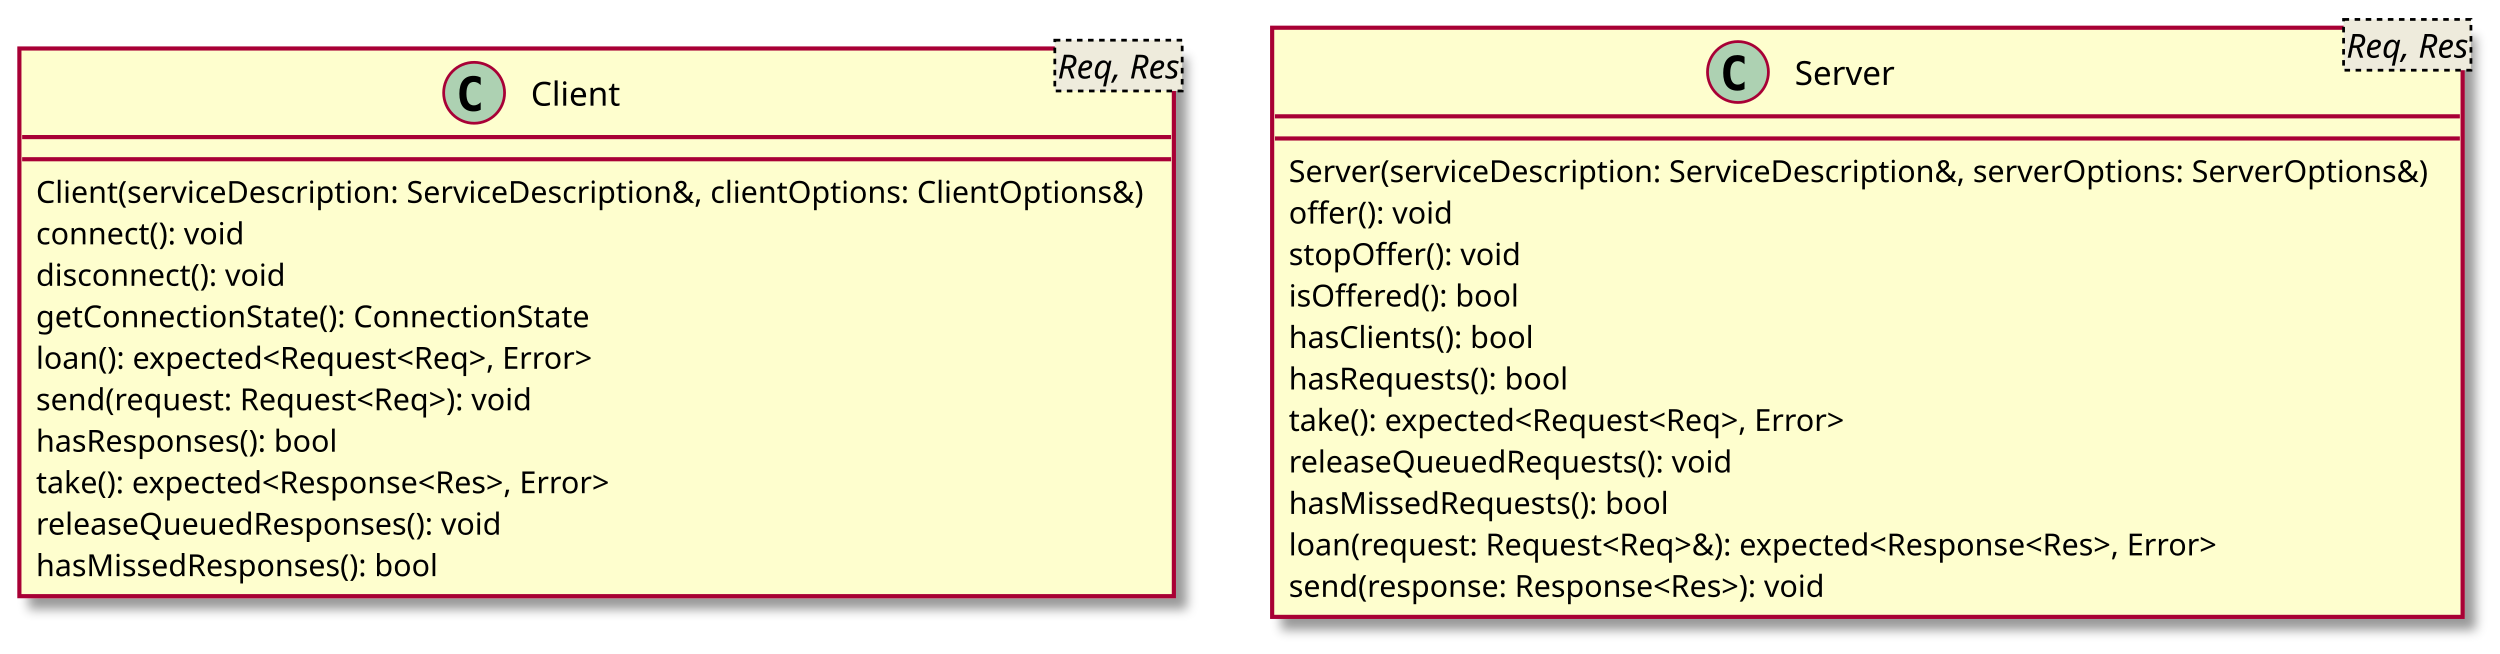
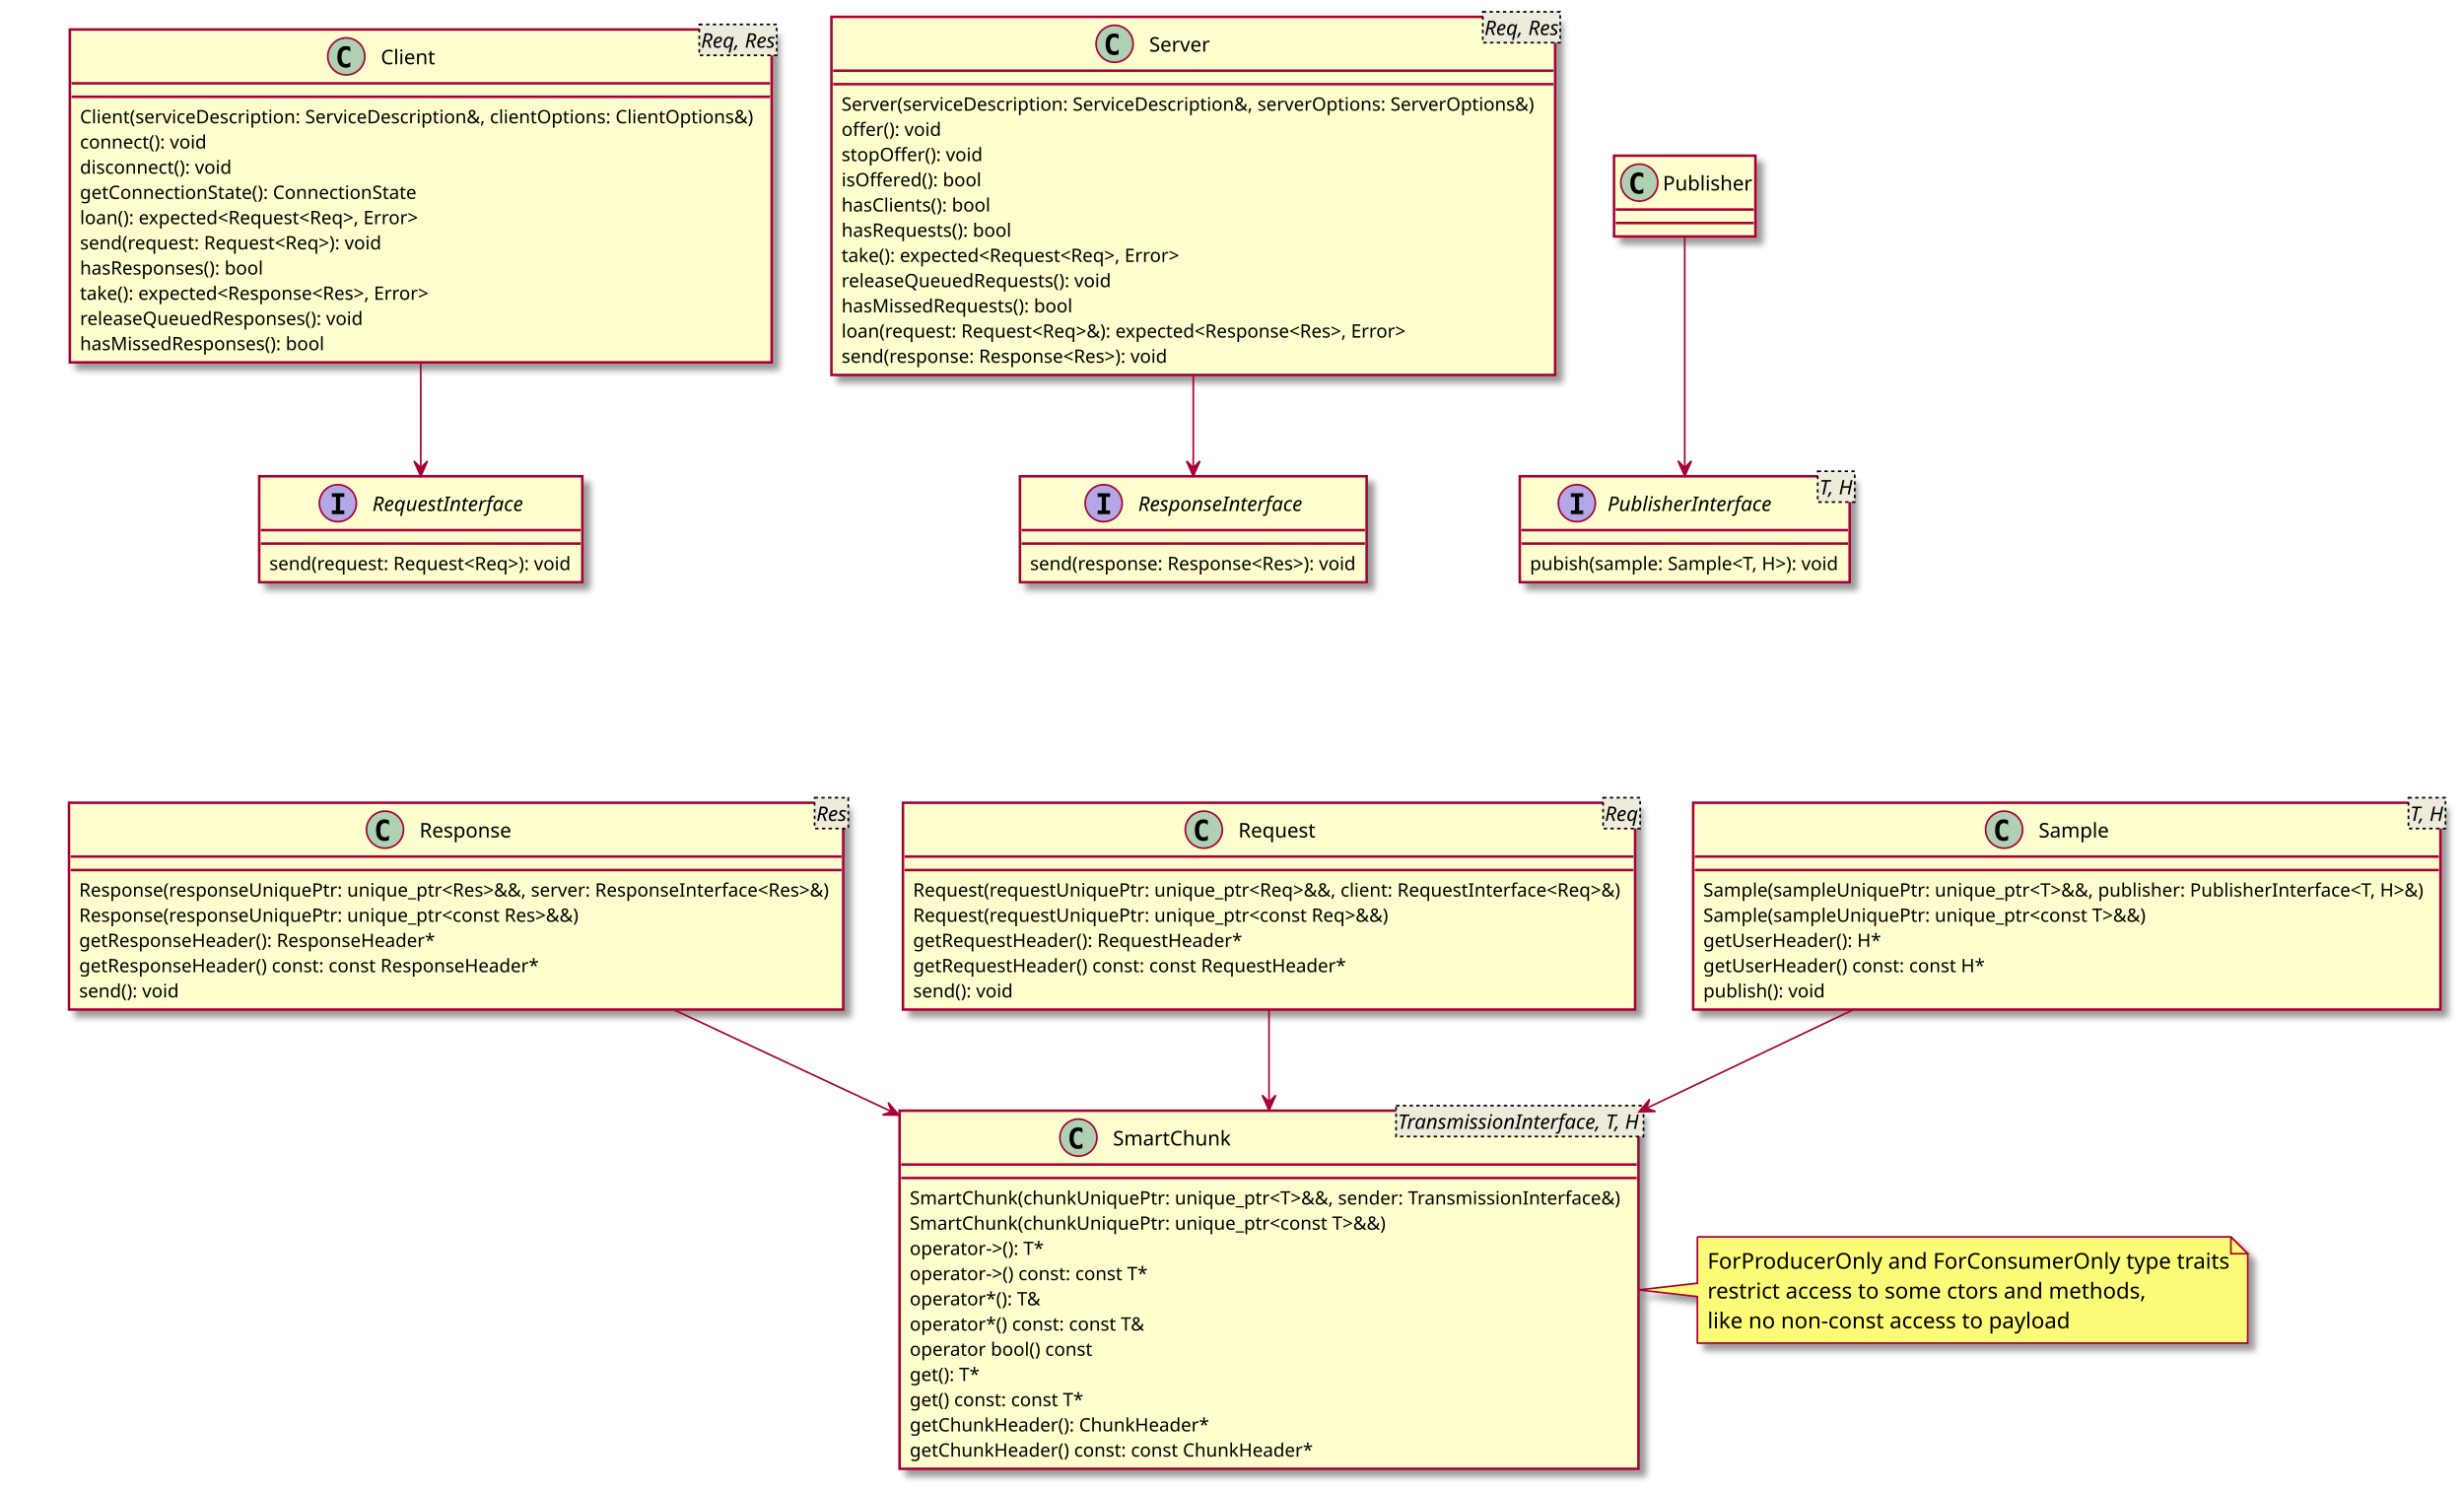
- <svg xmlns="http://www.w3.org/2000/svg" contentScriptType="application/ecmascript" contentStyleType="text/css" height="236px" preserveAspectRatio="none" style="width:903px;height:236px;background:#EEEBDC;" version="1.1" viewBox="0 0 903 236" width="903px" zoomAndPan="magnify">
+ <svg xmlns="http://www.w3.org/2000/svg" contentScriptType="application/ecmascript" contentStyleType="text/css" height="886px" preserveAspectRatio="none" style="width:1464px;height:886px;background:#EEEBDC;" version="1.1" viewBox="0 0 1464 886" width="1464px" zoomAndPan="magnify">
  <defs>
-     <filter height="300%" id="f1nypxbwztkzif" width="300%" x="-1" y="-1">
+     <filter height="300%" id="f1ps543p94vi9x" width="300%" x="-1" y="-1">
      <feGaussianBlur result="blurOut" stdDeviation="2.0" />
      <feColorMatrix in="blurOut" result="blurOut2" type="matrix" values="0 0 0 0 0 0 0 0 0 0 0 0 0 0 0 0 0 0 .4 0" />
      <feOffset dx="4.0" dy="4.0" in="blurOut2" result="blurOut3" />
      <feBlend in="SourceGraphic" in2="blurOut3" mode="normal" />
    </filter>
  </defs>
  <g>
-     <rect codeLine="3" fill="#FEFECE" filter="url(#f1nypxbwztkzif)" height="197.819" id="Client" style="stroke:#A80036;stroke-width:1.5;" width="417" x="7" y="17.516" />
-     <ellipse cx="171.25" cy="33.516" fill="#ADD1B2" rx="11" ry="11" style="stroke:#A80036;stroke-width:1.0;" />
-     <path d="M171.047,40.25 Q168.562,40.25 167.234,38.61 Q165.922,36.938 165.922,33.828 Q165.922,30.703 167.234,29.047 Q168.562,27.391 171.047,27.391 Q171.766,27.391 172.422,27.547 Q173.062,27.703 173.625,28 L173.625,30.719 Q173.266,30.375 172.969,30.188 Q172.672,29.985 172.406,29.86 Q172.094,29.719 171.781,29.657 Q171.484,29.594 171.172,29.594 Q169.844,29.594 169.156,30.657 Q168.469,31.75 168.469,33.828 Q168.469,35.922 169.156,36.985 Q169.844,38.063 171.172,38.063 Q171.812,38.063 172.406,37.782 Q172.703,37.657 172.984,37.469 Q173.281,37.266 173.625,36.938 L173.625,39.657 Q173.047,39.953 172.406,40.11 Q171.781,40.25 171.047,40.25 Z " fill="#000000" />
-     <text fill="#000000" font-family="sans-serif" font-size="12" lengthAdjust="spacing" textLength="32" x="191.75" y="38.172">Client</text>
-     <rect fill="#EEEBDC" height="18.344" style="stroke:#000000;stroke-width:1.0;stroke-dasharray:2.0,2.0;" width="46" x="381" y="14.516" />
-     <text fill="#000000" font-family="sans-serif" font-size="12" font-style="italic" lengthAdjust="spacing" textLength="44" x="382" y="28.344">Req, Res</text>
-     <line style="stroke:#A80036;stroke-width:1.5;" x1="8" x2="423" y1="49.516" y2="49.516" />
-     <line style="stroke:#A80036;stroke-width:1.5;" x1="8" x2="423" y1="57.516" y2="57.516" />
-     <text fill="#000000" font-family="sans-serif" font-size="11" lengthAdjust="spacing" textLength="405" x="13" y="73.275">Client(serviceDescription: ServiceDescription&amp;, clientOptions: ClientOptions&amp;)</text>
-     <text fill="#000000" font-family="sans-serif" font-size="11" lengthAdjust="spacing" textLength="76" x="13" y="88.257">connect(): void</text>
-     <text fill="#000000" font-family="sans-serif" font-size="11" lengthAdjust="spacing" textLength="91" x="13" y="103.239">disconnect(): void</text>
-     <text fill="#000000" font-family="sans-serif" font-size="11" lengthAdjust="spacing" textLength="201" x="13" y="118.221">getConnectionState(): ConnectionState</text>
-     <text fill="#000000" font-family="sans-serif" font-size="11" lengthAdjust="spacing" textLength="202" x="13" y="133.202">loan(): expected&lt;Request&lt;Req&gt;, Error&gt;</text>
-     <text fill="#000000" font-family="sans-serif" font-size="11" lengthAdjust="spacing" textLength="180" x="13" y="148.184">send(request: Request&lt;Req&gt;): void</text>
-     <text fill="#000000" font-family="sans-serif" font-size="11" lengthAdjust="spacing" textLength="109" x="13" y="163.166">hasResponses(): bool</text>
-     <text fill="#000000" font-family="sans-serif" font-size="11" lengthAdjust="spacing" textLength="207" x="13" y="178.148">take(): expected&lt;Response&lt;Res&gt;, Error&gt;</text>
-     <text fill="#000000" font-family="sans-serif" font-size="11" lengthAdjust="spacing" textLength="169" x="13" y="193.13">releaseQueuedResponses(): void</text>
-     <text fill="#000000" font-family="sans-serif" font-size="11" lengthAdjust="spacing" textLength="145" x="13" y="208.112">hasMissedResponses(): bool</text>
-     <rect codeLine="16" fill="#FEFECE" filter="url(#f1nypxbwztkzif)" height="212.801" id="Server" style="stroke:#A80036;stroke-width:1.5;" width="430" x="459.5" y="10.016" />
-     <ellipse cx="627.75" cy="26.016" fill="#ADD1B2" rx="11" ry="11" style="stroke:#A80036;stroke-width:1.0;" />
-     <path d="M627.547,32.75 Q625.062,32.75 623.734,31.11 Q622.422,29.438 622.422,26.328 Q622.422,23.203 623.734,21.547 Q625.062,19.891 627.547,19.891 Q628.266,19.891 628.922,20.047 Q629.562,20.203 630.125,20.5 L630.125,23.219 Q629.766,22.875 629.469,22.688 Q629.172,22.485 628.906,22.36 Q628.594,22.219 628.281,22.157 Q627.984,22.094 627.672,22.094 Q626.344,22.094 625.656,23.157 Q624.969,24.25 624.969,26.328 Q624.969,28.422 625.656,29.485 Q626.344,30.563 627.672,30.563 Q628.312,30.563 628.906,30.282 Q629.203,30.157 629.484,29.969 Q629.781,29.766 630.125,29.438 L630.125,32.157 Q629.547,32.453 628.906,32.61 Q628.281,32.75 627.547,32.75 Z " fill="#000000" />
-     <text fill="#000000" font-family="sans-serif" font-size="12" lengthAdjust="spacing" textLength="37" x="648.25" y="30.672">Server</text>
-     <rect fill="#EEEBDC" height="18.344" style="stroke:#000000;stroke-width:1.0;stroke-dasharray:2.0,2.0;" width="46" x="846.5" y="7.016" />
-     <text fill="#000000" font-family="sans-serif" font-size="12" font-style="italic" lengthAdjust="spacing" textLength="44" x="847.5" y="20.844">Req, Res</text>
-     <line style="stroke:#A80036;stroke-width:1.5;" x1="460.5" x2="888.5" y1="42.016" y2="42.016" />
-     <line style="stroke:#A80036;stroke-width:1.5;" x1="460.5" x2="888.5" y1="50.016" y2="50.016" />
-     <text fill="#000000" font-family="sans-serif" font-size="11" lengthAdjust="spacing" textLength="418" x="465.5" y="65.775">Server(serviceDescription: ServiceDescription&amp;, serverOptions: ServerOptions&amp;)</text>
-     <text fill="#000000" font-family="sans-serif" font-size="11" lengthAdjust="spacing" textLength="61" x="465.5" y="80.757">offer(): void</text>
-     <text fill="#000000" font-family="sans-serif" font-size="11" lengthAdjust="spacing" textLength="86" x="465.5" y="95.739">stopOffer(): void</text>
-     <text fill="#000000" font-family="sans-serif" font-size="11" lengthAdjust="spacing" textLength="85" x="465.5" y="110.721">isOffered(): bool</text>
-     <text fill="#000000" font-family="sans-serif" font-size="11" lengthAdjust="spacing" textLength="89" x="465.5" y="125.703">hasClients(): bool</text>
-     <text fill="#000000" font-family="sans-serif" font-size="11" lengthAdjust="spacing" textLength="101" x="465.5" y="140.684">hasRequests(): bool</text>
-     <text fill="#000000" font-family="sans-serif" font-size="11" lengthAdjust="spacing" textLength="201" x="465.5" y="155.666">take(): expected&lt;Request&lt;Req&gt;, Error&gt;</text>
-     <text fill="#000000" font-family="sans-serif" font-size="11" lengthAdjust="spacing" textLength="161" x="465.5" y="170.648">releaseQueuedRequests(): void</text>
-     <text fill="#000000" font-family="sans-serif" font-size="11" lengthAdjust="spacing" textLength="137" x="465.5" y="185.63">hasMissedRequests(): bool</text>
-     <text fill="#000000" font-family="sans-serif" font-size="11" lengthAdjust="spacing" textLength="336" x="465.5" y="200.612">loan(request: Request&lt;Req&gt;&amp;): expected&lt;Response&lt;Res&gt;, Error&gt;</text>
-     <text fill="#000000" font-family="sans-serif" font-size="11" lengthAdjust="spacing" textLength="194" x="465.5" y="215.594">send(response: Response&lt;Res&gt;): void</text>
+     <rect codeLine="4" fill="#FEFECE" filter="url(#f1ps543p94vi9x)" height="197.819" id="Client" style="stroke:#A80036;stroke-width:1.5;" width="417" x="41.5" y="17.516" />
+     <ellipse cx="205.75" cy="33.516" fill="#ADD1B2" rx="11" ry="11" style="stroke:#A80036;stroke-width:1.0;" />
+     <path d="M205.547,40.25 Q203.062,40.25 201.734,38.61 Q200.422,36.938 200.422,33.828 Q200.422,30.703 201.734,29.047 Q203.062,27.391 205.547,27.391 Q206.266,27.391 206.922,27.547 Q207.562,27.703 208.125,28 L208.125,30.719 Q207.766,30.375 207.469,30.188 Q207.172,29.985 206.906,29.86 Q206.594,29.719 206.281,29.657 Q205.984,29.594 205.672,29.594 Q204.344,29.594 203.656,30.657 Q202.969,31.75 202.969,33.828 Q202.969,35.922 203.656,36.985 Q204.344,38.063 205.672,38.063 Q206.312,38.063 206.906,37.782 Q207.203,37.657 207.484,37.469 Q207.781,37.266 208.125,36.938 L208.125,39.657 Q207.547,39.953 206.906,40.11 Q206.281,40.25 205.547,40.25 Z " fill="#000000" />
+     <text fill="#000000" font-family="sans-serif" font-size="12" lengthAdjust="spacing" textLength="32" x="226.25" y="38.172">Client</text>
+     <rect fill="#EEEBDC" height="18.344" style="stroke:#000000;stroke-width:1.0;stroke-dasharray:2.0,2.0;" width="46" x="415.5" y="14.516" />
+     <text fill="#000000" font-family="sans-serif" font-size="12" font-style="italic" lengthAdjust="spacing" textLength="44" x="416.5" y="28.344">Req, Res</text>
+     <line style="stroke:#A80036;stroke-width:1.5;" x1="42.5" x2="457.5" y1="49.516" y2="49.516" />
+     <line style="stroke:#A80036;stroke-width:1.5;" x1="42.5" x2="457.5" y1="57.516" y2="57.516" />
+     <text fill="#000000" font-family="sans-serif" font-size="11" lengthAdjust="spacing" textLength="405" x="47.5" y="73.275">Client(serviceDescription: ServiceDescription&amp;, clientOptions: ClientOptions&amp;)</text>
+     <text fill="#000000" font-family="sans-serif" font-size="11" lengthAdjust="spacing" textLength="76" x="47.5" y="88.257">connect(): void</text>
+     <text fill="#000000" font-family="sans-serif" font-size="11" lengthAdjust="spacing" textLength="91" x="47.5" y="103.239">disconnect(): void</text>
+     <text fill="#000000" font-family="sans-serif" font-size="11" lengthAdjust="spacing" textLength="201" x="47.5" y="118.221">getConnectionState(): ConnectionState</text>
+     <text fill="#000000" font-family="sans-serif" font-size="11" lengthAdjust="spacing" textLength="202" x="47.5" y="133.202">loan(): expected&lt;Request&lt;Req&gt;, Error&gt;</text>
+     <text fill="#000000" font-family="sans-serif" font-size="11" lengthAdjust="spacing" textLength="180" x="47.5" y="148.184">send(request: Request&lt;Req&gt;): void</text>
+     <text fill="#000000" font-family="sans-serif" font-size="11" lengthAdjust="spacing" textLength="109" x="47.5" y="163.166">hasResponses(): bool</text>
+     <text fill="#000000" font-family="sans-serif" font-size="11" lengthAdjust="spacing" textLength="207" x="47.5" y="178.148">take(): expected&lt;Response&lt;Res&gt;, Error&gt;</text>
+     <text fill="#000000" font-family="sans-serif" font-size="11" lengthAdjust="spacing" textLength="169" x="47.5" y="193.13">releaseQueuedResponses(): void</text>
+     <text fill="#000000" font-family="sans-serif" font-size="11" lengthAdjust="spacing" textLength="145" x="47.5" y="208.112">hasMissedResponses(): bool</text>
+     <rect codeLine="17" fill="#FEFECE" filter="url(#f1ps543p94vi9x)" height="212.801" id="Server" style="stroke:#A80036;stroke-width:1.5;" width="430" x="494" y="10.016" />
+     <ellipse cx="662.25" cy="26.016" fill="#ADD1B2" rx="11" ry="11" style="stroke:#A80036;stroke-width:1.0;" />
+     <path d="M662.047,32.75 Q659.562,32.75 658.234,31.11 Q656.922,29.438 656.922,26.328 Q656.922,23.203 658.234,21.547 Q659.562,19.891 662.047,19.891 Q662.766,19.891 663.422,20.047 Q664.062,20.203 664.625,20.5 L664.625,23.219 Q664.266,22.875 663.969,22.688 Q663.672,22.485 663.406,22.36 Q663.094,22.219 662.781,22.157 Q662.484,22.094 662.172,22.094 Q660.844,22.094 660.156,23.157 Q659.469,24.25 659.469,26.328 Q659.469,28.422 660.156,29.485 Q660.844,30.563 662.172,30.563 Q662.812,30.563 663.406,30.282 Q663.703,30.157 663.984,29.969 Q664.281,29.766 664.625,29.438 L664.625,32.157 Q664.047,32.453 663.406,32.61 Q662.781,32.75 662.047,32.75 Z " fill="#000000" />
+     <text fill="#000000" font-family="sans-serif" font-size="12" lengthAdjust="spacing" textLength="37" x="682.75" y="30.672">Server</text>
+     <rect fill="#EEEBDC" height="18.344" style="stroke:#000000;stroke-width:1.0;stroke-dasharray:2.0,2.0;" width="46" x="881" y="7.016" />
+     <text fill="#000000" font-family="sans-serif" font-size="12" font-style="italic" lengthAdjust="spacing" textLength="44" x="882" y="20.844">Req, Res</text>
+     <line style="stroke:#A80036;stroke-width:1.5;" x1="495" x2="923" y1="42.016" y2="42.016" />
+     <line style="stroke:#A80036;stroke-width:1.5;" x1="495" x2="923" y1="50.016" y2="50.016" />
+     <text fill="#000000" font-family="sans-serif" font-size="11" lengthAdjust="spacing" textLength="418" x="500" y="65.775">Server(serviceDescription: ServiceDescription&amp;, serverOptions: ServerOptions&amp;)</text>
+     <text fill="#000000" font-family="sans-serif" font-size="11" lengthAdjust="spacing" textLength="61" x="500" y="80.757">offer(): void</text>
+     <text fill="#000000" font-family="sans-serif" font-size="11" lengthAdjust="spacing" textLength="86" x="500" y="95.739">stopOffer(): void</text>
+     <text fill="#000000" font-family="sans-serif" font-size="11" lengthAdjust="spacing" textLength="85" x="500" y="110.721">isOffered(): bool</text>
+     <text fill="#000000" font-family="sans-serif" font-size="11" lengthAdjust="spacing" textLength="89" x="500" y="125.703">hasClients(): bool</text>
+     <text fill="#000000" font-family="sans-serif" font-size="11" lengthAdjust="spacing" textLength="101" x="500" y="140.684">hasRequests(): bool</text>
+     <text fill="#000000" font-family="sans-serif" font-size="11" lengthAdjust="spacing" textLength="201" x="500" y="155.666">take(): expected&lt;Request&lt;Req&gt;, Error&gt;</text>
+     <text fill="#000000" font-family="sans-serif" font-size="11" lengthAdjust="spacing" textLength="161" x="500" y="170.648">releaseQueuedRequests(): void</text>
+     <text fill="#000000" font-family="sans-serif" font-size="11" lengthAdjust="spacing" textLength="137" x="500" y="185.63">hasMissedRequests(): bool</text>
+     <text fill="#000000" font-family="sans-serif" font-size="11" lengthAdjust="spacing" textLength="336" x="500" y="200.612">loan(request: Request&lt;Req&gt;&amp;): expected&lt;Response&lt;Res&gt;, Error&gt;</text>
+     <text fill="#000000" font-family="sans-serif" font-size="11" lengthAdjust="spacing" textLength="194" x="500" y="215.594">send(response: Response&lt;Res&gt;): void</text>
+     <rect codeLine="31" fill="#FEFECE" filter="url(#f1ps543p94vi9x)" height="48" id="Publisher" style="stroke:#A80036;stroke-width:1.5;" width="84" x="959" y="92.516" />
+     <ellipse cx="974" cy="108.516" fill="#ADD1B2" rx="11" ry="11" style="stroke:#A80036;stroke-width:1.0;" />
+     <path d="M973.797,115.25 Q971.312,115.25 969.984,113.61 Q968.672,111.938 968.672,108.829 Q968.672,105.704 969.984,104.047 Q971.312,102.391 973.797,102.391 Q974.516,102.391 975.172,102.547 Q975.812,102.704 976.375,103 L976.375,105.719 Q976.016,105.375 975.719,105.188 Q975.422,104.985 975.156,104.86 Q974.844,104.719 974.531,104.657 Q974.234,104.594 973.922,104.594 Q972.594,104.594 971.906,105.657 Q971.219,106.75 971.219,108.829 Q971.219,110.922 971.906,111.985 Q972.594,113.063 973.922,113.063 Q974.562,113.063 975.156,112.782 Q975.453,112.657 975.734,112.469 Q976.031,112.266 976.375,111.938 L976.375,114.657 Q975.797,114.954 975.156,115.11 Q974.531,115.25 973.797,115.25 Z " fill="#000000" />
+     <text fill="#000000" font-family="sans-serif" font-size="12" lengthAdjust="spacing" textLength="52" x="988" y="113.172">Publisher</text>
+     <line style="stroke:#A80036;stroke-width:1.5;" x1="960" x2="1042" y1="124.516" y2="124.516" />
+     <line style="stroke:#A80036;stroke-width:1.5;" x1="960" x2="1042" y1="132.516" y2="132.516" />
+     <rect codeLine="64" fill="#FEFECE" filter="url(#f1ps543p94vi9x)" height="122.909" id="Sample" style="stroke:#A80036;stroke-width:1.5;" width="444" x="1006" y="477.016" />
+     <ellipse cx="1190.75" cy="493.016" fill="#ADD1B2" rx="11" ry="11" style="stroke:#A80036;stroke-width:1.0;" />
+     <path d="M1190.547,499.75 Q1188.062,499.75 1186.734,498.11 Q1185.422,496.438 1185.422,493.329 Q1185.422,490.204 1186.734,488.547 Q1188.062,486.891 1190.547,486.891 Q1191.266,486.891 1191.922,487.047 Q1192.562,487.204 1193.125,487.5 L1193.125,490.219 Q1192.766,489.875 1192.469,489.688 Q1192.172,489.485 1191.906,489.36 Q1191.594,489.219 1191.281,489.157 Q1190.984,489.094 1190.672,489.094 Q1189.344,489.094 1188.656,490.157 Q1187.969,491.25 1187.969,493.329 Q1187.969,495.422 1188.656,496.485 Q1189.344,497.563 1190.672,497.563 Q1191.312,497.563 1191.906,497.282 Q1192.203,497.157 1192.484,496.969 Q1192.781,496.766 1193.125,496.438 L1193.125,499.157 Q1192.547,499.454 1191.906,499.61 Q1191.281,499.75 1190.547,499.75 Z " fill="#000000" />
+     <text fill="#000000" font-family="sans-serif" font-size="12" lengthAdjust="spacing" textLength="42" x="1211.25" y="497.672">Sample</text>
+     <rect fill="#EEEBDC" height="18.344" style="stroke:#000000;stroke-width:1.0;stroke-dasharray:2.0,2.0;" width="22" x="1431" y="474.016" />
+     <text fill="#000000" font-family="sans-serif" font-size="12" font-style="italic" lengthAdjust="spacing" textLength="20" x="1432" y="487.844">T, H</text>
+     <line style="stroke:#A80036;stroke-width:1.5;" x1="1007" x2="1449" y1="509.016" y2="509.016" />
+     <line style="stroke:#A80036;stroke-width:1.5;" x1="1007" x2="1449" y1="517.016" y2="517.016" />
+     <text fill="#000000" font-family="sans-serif" font-size="11" lengthAdjust="spacing" textLength="432" x="1012" y="532.775">Sample(sampleUniquePtr: unique_ptr&lt;T&gt;&amp;&amp;, publisher: PublisherInterface&lt;T, H&gt;&amp;)</text>
+     <text fill="#000000" font-family="sans-serif" font-size="11" lengthAdjust="spacing" textLength="264" x="1012" y="547.757">Sample(sampleUniquePtr: unique_ptr&lt;const T&gt;&amp;&amp;)</text>
+     <text fill="#000000" font-family="sans-serif" font-size="11" lengthAdjust="spacing" textLength="105" x="1012" y="562.739">getUserHeader(): H*</text>
+     <text fill="#000000" font-family="sans-serif" font-size="11" lengthAdjust="spacing" textLength="167" x="1012" y="577.721">getUserHeader() const: const H*</text>
+     <text fill="#000000" font-family="sans-serif" font-size="11" lengthAdjust="spacing" textLength="74" x="1012" y="592.702">publish(): void</text>
+     <rect codeLine="72" fill="#FEFECE" filter="url(#f1ps543p94vi9x)" height="122.909" id="Request" style="stroke:#A80036;stroke-width:1.5;" width="435" x="536.5" y="477.016" />
+     <ellipse cx="715.25" cy="493.016" fill="#ADD1B2" rx="11" ry="11" style="stroke:#A80036;stroke-width:1.0;" />
+     <path d="M715.047,499.75 Q712.562,499.75 711.234,498.11 Q709.922,496.438 709.922,493.329 Q709.922,490.204 711.234,488.547 Q712.562,486.891 715.047,486.891 Q715.766,486.891 716.422,487.047 Q717.062,487.204 717.625,487.5 L717.625,490.219 Q717.266,489.875 716.969,489.688 Q716.672,489.485 716.406,489.36 Q716.094,489.219 715.781,489.157 Q715.484,489.094 715.172,489.094 Q713.844,489.094 713.156,490.157 Q712.469,491.25 712.469,493.329 Q712.469,495.422 713.156,496.485 Q713.844,497.563 715.172,497.563 Q715.812,497.563 716.406,497.282 Q716.703,497.157 716.984,496.969 Q717.281,496.766 717.625,496.438 L717.625,499.157 Q717.047,499.454 716.406,499.61 Q715.781,499.75 715.047,499.75 Z " fill="#000000" />
+     <text fill="#000000" font-family="sans-serif" font-size="12" lengthAdjust="spacing" textLength="45" x="735.75" y="497.672">Request</text>
+     <rect fill="#EEEBDC" height="18.344" style="stroke:#000000;stroke-width:1.0;stroke-dasharray:2.0,2.0;" width="22" x="952.5" y="474.016" />
+     <text fill="#000000" font-family="sans-serif" font-size="12" font-style="italic" lengthAdjust="spacing" textLength="20" x="953.5" y="487.844">Req</text>
+     <line style="stroke:#A80036;stroke-width:1.5;" x1="537.5" x2="970.5" y1="509.016" y2="509.016" />
+     <line style="stroke:#A80036;stroke-width:1.5;" x1="537.5" x2="970.5" y1="517.016" y2="517.016" />
+     <text fill="#000000" font-family="sans-serif" font-size="11" lengthAdjust="spacing" textLength="423" x="542.5" y="532.775">Request(requestUniquePtr: unique_ptr&lt;Req&gt;&amp;&amp;, client: RequestInterface&lt;Req&gt;&amp;)</text>
+     <text fill="#000000" font-family="sans-serif" font-size="11" lengthAdjust="spacing" textLength="285" x="542.5" y="547.757">Request(requestUniquePtr: unique_ptr&lt;const Req&gt;&amp;&amp;)</text>
+     <text fill="#000000" font-family="sans-serif" font-size="11" lengthAdjust="spacing" textLength="195" x="542.5" y="562.739">getRequestHeader(): RequestHeader*</text>
+     <text fill="#000000" font-family="sans-serif" font-size="11" lengthAdjust="spacing" textLength="257" x="542.5" y="577.721">getRequestHeader() const: const RequestHeader*</text>
+     <text fill="#000000" font-family="sans-serif" font-size="11" lengthAdjust="spacing" textLength="60" x="542.5" y="592.702">send(): void</text>
+     <rect codeLine="80" fill="#FEFECE" filter="url(#f1ps543p94vi9x)" height="122.909" id="Response" style="stroke:#A80036;stroke-width:1.5;" width="460" x="41" y="477.016" />
+     <ellipse cx="228.75" cy="493.016" fill="#ADD1B2" rx="11" ry="11" style="stroke:#A80036;stroke-width:1.0;" />
+     <path d="M228.547,499.75 Q226.062,499.75 224.734,498.11 Q223.422,496.438 223.422,493.329 Q223.422,490.204 224.734,488.547 Q226.062,486.891 228.547,486.891 Q229.266,486.891 229.922,487.047 Q230.562,487.204 231.125,487.5 L231.125,490.219 Q230.766,489.875 230.469,489.688 Q230.172,489.485 229.906,489.36 Q229.594,489.219 229.281,489.157 Q228.984,489.094 228.672,489.094 Q227.344,489.094 226.656,490.157 Q225.969,491.25 225.969,493.329 Q225.969,495.422 226.656,496.485 Q227.344,497.563 228.672,497.563 Q229.312,497.563 229.906,497.282 Q230.203,497.157 230.484,496.969 Q230.781,496.766 231.125,496.438 L231.125,499.157 Q230.547,499.454 229.906,499.61 Q229.281,499.75 228.547,499.75 Z " fill="#000000" />
+     <text fill="#000000" font-family="sans-serif" font-size="12" lengthAdjust="spacing" textLength="54" x="249.25" y="497.672">Response</text>
+     <rect fill="#EEEBDC" height="18.344" style="stroke:#000000;stroke-width:1.0;stroke-dasharray:2.0,2.0;" width="20" x="484" y="474.016" />
+     <text fill="#000000" font-family="sans-serif" font-size="12" font-style="italic" lengthAdjust="spacing" textLength="18" x="485" y="487.844">Res</text>
+     <line style="stroke:#A80036;stroke-width:1.5;" x1="42" x2="500" y1="509.016" y2="509.016" />
+     <line style="stroke:#A80036;stroke-width:1.5;" x1="42" x2="500" y1="517.016" y2="517.016" />
+     <text fill="#000000" font-family="sans-serif" font-size="11" lengthAdjust="spacing" textLength="448" x="47" y="532.775">Response(responseUniquePtr: unique_ptr&lt;Res&gt;&amp;&amp;, server: ResponseInterface&lt;Res&gt;&amp;)</text>
+     <text fill="#000000" font-family="sans-serif" font-size="11" lengthAdjust="spacing" textLength="299" x="47" y="547.757">Response(responseUniquePtr: unique_ptr&lt;const Res&gt;&amp;&amp;)</text>
+     <text fill="#000000" font-family="sans-serif" font-size="11" lengthAdjust="spacing" textLength="211" x="47" y="562.739">getResponseHeader(): ResponseHeader*</text>
+     <text fill="#000000" font-family="sans-serif" font-size="11" lengthAdjust="spacing" textLength="273" x="47" y="577.721">getResponseHeader() const: const ResponseHeader*</text>
+     <text fill="#000000" font-family="sans-serif" font-size="11" lengthAdjust="spacing" textLength="60" x="47" y="592.702">send(): void</text>
+     <rect codeLine="35" fill="#FEFECE" filter="url(#f1ps543p94vi9x)" height="212.801" id="SmartChunk" style="stroke:#A80036;stroke-width:1.5;" width="439" x="534.5" y="660.016" />
+     <ellipse cx="640.75" cy="676.016" fill="#ADD1B2" rx="11" ry="11" style="stroke:#A80036;stroke-width:1.0;" />
+     <path d="M640.547,682.75 Q638.062,682.75 636.734,681.11 Q635.422,679.438 635.422,676.328 Q635.422,673.203 636.734,671.547 Q638.062,669.891 640.547,669.891 Q641.266,669.891 641.922,670.047 Q642.562,670.203 643.125,670.5 L643.125,673.219 Q642.766,672.875 642.469,672.688 Q642.172,672.485 641.906,672.36 Q641.594,672.219 641.281,672.157 Q640.984,672.094 640.672,672.094 Q639.344,672.094 638.656,673.157 Q637.969,674.25 637.969,676.328 Q637.969,678.422 638.656,679.485 Q639.344,680.563 640.672,680.563 Q641.312,680.563 641.906,680.282 Q642.203,680.157 642.484,679.969 Q642.781,679.766 643.125,679.438 L643.125,682.157 Q642.547,682.453 641.906,682.61 Q641.281,682.75 640.547,682.75 Z " fill="#000000" />
+     <text fill="#000000" font-family="sans-serif" font-size="12" lengthAdjust="spacing" textLength="69" x="661.25" y="680.672">SmartChunk</text>
+     <rect fill="#EEEBDC" height="18.344" style="stroke:#000000;stroke-width:1.0;stroke-dasharray:2.0,2.0;" width="147" x="829.5" y="657.016" />
+     <text fill="#000000" font-family="sans-serif" font-size="12" font-style="italic" lengthAdjust="spacing" textLength="145" x="830.5" y="670.844">TransmissionInterface, T, H</text>
+     <line style="stroke:#A80036;stroke-width:1.5;" x1="535.5" x2="972.5" y1="692.016" y2="692.016" />
+     <line style="stroke:#A80036;stroke-width:1.5;" x1="535.5" x2="972.5" y1="700.016" y2="700.016" />
+     <text fill="#000000" font-family="sans-serif" font-size="11" lengthAdjust="spacing" textLength="427" x="540.5" y="715.775">SmartChunk(chunkUniquePtr: unique_ptr&lt;T&gt;&amp;&amp;, sender: TransmissionInterface&amp;)</text>
+     <text fill="#000000" font-family="sans-serif" font-size="11" lengthAdjust="spacing" textLength="286" x="540.5" y="730.757">SmartChunk(chunkUniquePtr: unique_ptr&lt;const T&gt;&amp;&amp;)</text>
+     <text fill="#000000" font-family="sans-serif" font-size="11" lengthAdjust="spacing" textLength="81" x="540.5" y="745.739">operator-&gt;(): T*</text>
+     <text fill="#000000" font-family="sans-serif" font-size="11" lengthAdjust="spacing" textLength="143" x="540.5" y="760.721">operator-&gt;() const: const T*</text>
+     <text fill="#000000" font-family="sans-serif" font-size="11" lengthAdjust="spacing" textLength="79" x="540.5" y="775.702">operator*(): T&amp;</text>
+     <text fill="#000000" font-family="sans-serif" font-size="11" lengthAdjust="spacing" textLength="141" x="540.5" y="790.684">operator*() const: const T&amp;</text>
+     <text fill="#000000" font-family="sans-serif" font-size="11" lengthAdjust="spacing" textLength="111" x="540.5" y="805.666">operator bool() const</text>
+     <text fill="#000000" font-family="sans-serif" font-size="11" lengthAdjust="spacing" textLength="41" x="540.5" y="820.648">get(): T*</text>
+     <text fill="#000000" font-family="sans-serif" font-size="11" lengthAdjust="spacing" textLength="103" x="540.5" y="835.63">get() const: const T*</text>
+     <text fill="#000000" font-family="sans-serif" font-size="11" lengthAdjust="spacing" textLength="179" x="540.5" y="850.612">getChunkHeader(): ChunkHeader*</text>
+     <text fill="#000000" font-family="sans-serif" font-size="11" lengthAdjust="spacing" textLength="241" x="540.5" y="865.594">getChunkHeader() const: const ChunkHeader*</text>
+     <path d="M1008.5,735.016 L1008.5,762.516 L973.61,766.516 L1008.5,770.516 L1008.5,798.134 A0,0 0 0 0 1008.5,798.134 L1335.5,798.134 A0,0 0 0 0 1335.5,798.134 L1335.5,745.016 L1325.5,735.016 L1008.5,735.016 A0,0 0 0 0 1008.5,735.016 " fill="#FBFB77" filter="url(#f1ps543p94vi9x)" style="stroke:#A80036;stroke-width:1.0;" />
+     <path d="M1325.5,735.016 L1325.5,745.016 L1335.5,745.016 L1325.5,735.016 " fill="#FBFB77" style="stroke:#A80036;stroke-width:1.0;" />
+     <text fill="#000000" font-family="sans-serif" font-size="13" lengthAdjust="spacing" textLength="306" x="1014.5" y="753.913">ForProducerOnly and ForConsumerOnly type traits</text>
+     <text fill="#000000" font-family="sans-serif" font-size="13" lengthAdjust="spacing" textLength="254" x="1014.5" y="771.619">restrict access to some ctors and methods,</text>
+     <text fill="#000000" font-family="sans-serif" font-size="13" lengthAdjust="spacing" textLength="211" x="1014.5" y="789.325">like no non-const access to payload</text>
+     <rect codeLine="51" fill="#FEFECE" filter="url(#f1ps543p94vi9x)" height="62.982" id="PublisherInterface" style="stroke:#A80036;stroke-width:1.5;" width="196" x="903" y="283.016" />
+     <ellipse cx="936.9" cy="299.016" fill="#B4A7E5" rx="11" ry="11" style="stroke:#A80036;stroke-width:1.0;" />
+     <path d="M933.322,303.36 L935.791,303.36 L935.791,295.282 L933.322,295.282 L933.322,293.125 L940.712,293.125 L940.712,295.282 L938.244,295.282 L938.244,303.36 L940.712,303.36 L940.712,305.516 L933.322,305.516 L933.322,303.36 Z " fill="#000000" />
+     <text fill="#000000" font-family="sans-serif" font-size="12" font-style="italic" lengthAdjust="spacing" textLength="98" x="955.1" y="303.672">PublisherInterface</text>
+     <rect fill="#EEEBDC" height="18.344" style="stroke:#000000;stroke-width:1.0;stroke-dasharray:2.0,2.0;" width="22" x="1080" y="280.016" />
+     <text fill="#000000" font-family="sans-serif" font-size="12" font-style="italic" lengthAdjust="spacing" textLength="20" x="1081" y="293.844">T, H</text>
+     <line style="stroke:#A80036;stroke-width:1.5;" x1="904" x2="1098" y1="315.016" y2="315.016" />
+     <line style="stroke:#A80036;stroke-width:1.5;" x1="904" x2="1098" y1="323.016" y2="323.016" />
+     <text fill="#000000" font-family="sans-serif" font-size="11" lengthAdjust="spacing" textLength="184" x="909" y="338.775">pubish(sample: Sample&lt;T, H&gt;): void</text>
+     <rect codeLine="55" fill="#FEFECE" filter="url(#f1ps543p94vi9x)" height="62.982" id="RequestInterface" style="stroke:#A80036;stroke-width:1.5;" width="192" x="154" y="283.016" />
+     <ellipse cx="200.75" cy="299.016" fill="#B4A7E5" rx="11" ry="11" style="stroke:#A80036;stroke-width:1.0;" />
+     <path d="M197.172,303.36 L199.641,303.36 L199.641,295.282 L197.172,295.282 L197.172,293.125 L204.562,293.125 L204.562,295.282 L202.094,295.282 L202.094,303.36 L204.562,303.36 L204.562,305.516 L197.172,305.516 L197.172,303.36 Z " fill="#000000" />
+     <text fill="#000000" font-family="sans-serif" font-size="12" font-style="italic" lengthAdjust="spacing" textLength="90" x="221.25" y="303.672">RequestInterface</text>
+     <line style="stroke:#A80036;stroke-width:1.5;" x1="155" x2="345" y1="315.016" y2="315.016" />
+     <line style="stroke:#A80036;stroke-width:1.5;" x1="155" x2="345" y1="323.016" y2="323.016" />
+     <text fill="#000000" font-family="sans-serif" font-size="11" lengthAdjust="spacing" textLength="180" x="160" y="338.775">send(request: Request&lt;Req&gt;): void</text>
+     <rect codeLine="59" fill="#FEFECE" filter="url(#f1ps543p94vi9x)" height="62.982" id="ResponseInterface" style="stroke:#A80036;stroke-width:1.5;" width="206" x="606" y="283.016" />
+     <ellipse cx="655.75" cy="299.016" fill="#B4A7E5" rx="11" ry="11" style="stroke:#A80036;stroke-width:1.0;" />
+     <path d="M652.172,303.36 L654.641,303.36 L654.641,295.282 L652.172,295.282 L652.172,293.125 L659.562,293.125 L659.562,295.282 L657.094,295.282 L657.094,303.36 L659.562,303.36 L659.562,305.516 L652.172,305.516 L652.172,303.36 Z " fill="#000000" />
+     <text fill="#000000" font-family="sans-serif" font-size="12" font-style="italic" lengthAdjust="spacing" textLength="98" x="676.25" y="303.672">ResponseInterface</text>
+     <line style="stroke:#A80036;stroke-width:1.5;" x1="607" x2="811" y1="315.016" y2="315.016" />
+     <line style="stroke:#A80036;stroke-width:1.5;" x1="607" x2="811" y1="323.016" y2="323.016" />
+     <text fill="#000000" font-family="sans-serif" font-size="11" lengthAdjust="spacing" textLength="194" x="612" y="338.775">send(response: Response&lt;Res&gt;): void</text>
+     <path codeLine="89" d="M1001,140.766 C1001,174.636 1001,237.836 1001,277.676 " fill="none" id="Publisher-to-PublisherInterface" style="stroke:#A80036;stroke-width:1.0;" />
+     <polygon fill="#A80036" points="1001,282.896,1005,273.896,1001,277.896,997,273.896,1001,282.896" style="stroke:#A80036;stroke-width:1.0;" />
+     <path codeLine="90" d="M250,215.806 C250,237.966 250,260.106 250,277.696 " fill="none" id="Client-to-RequestInterface" style="stroke:#A80036;stroke-width:1.0;" />
+     <polygon fill="#A80036" points="250,282.996,254,273.996,250,277.996,246,273.996,250,282.996" style="stroke:#A80036;stroke-width:1.0;" />
+     <path codeLine="91" d="M709,223.256 C709,242.916 709,262.156 709,277.786 " fill="none" id="Server-to-ResponseInterface" style="stroke:#A80036;stroke-width:1.0;" />
+     <polygon fill="#A80036" points="709,282.946,713,273.946,709,277.946,705,273.946,709,282.946" style="stroke:#A80036;stroke-width:1.0;" />
+     <path codeLine="95" d="M1100.98,600.076 C1063.14,618.116 1020.5,638.446 978.39,658.526 " fill="none" id="Sample-to-SmartChunk" style="stroke:#A80036;stroke-width:1.0;" />
+     <polygon fill="#A80036" points="973.79,660.726,983.635,660.455,978.301,658.57,980.186,653.236,973.79,660.726" style="stroke:#A80036;stroke-width:1.0;" />
+     <path codeLine="96" d="M754,600.076 C754,616.936 754,635.786 754,654.556 " fill="none" id="Request-to-SmartChunk" style="stroke:#A80036;stroke-width:1.0;" />
+     <polygon fill="#A80036" points="754,659.846,758,650.846,754,654.846,750,650.846,754,659.846" style="stroke:#A80036;stroke-width:1.0;" />
+     <path codeLine="97" d="M400.44,600.076 C440.28,618.726 485.36,639.816 529.67,660.546 " fill="none" id="Response-to-SmartChunk" style="stroke:#A80036;stroke-width:1.0;" />
+     <polygon fill="#A80036" points="534.23,662.686,527.767,655.254,529.699,660.571,524.383,662.503,534.23,662.686" style="stroke:#A80036;stroke-width:1.0;" />
  </g>
</svg>
